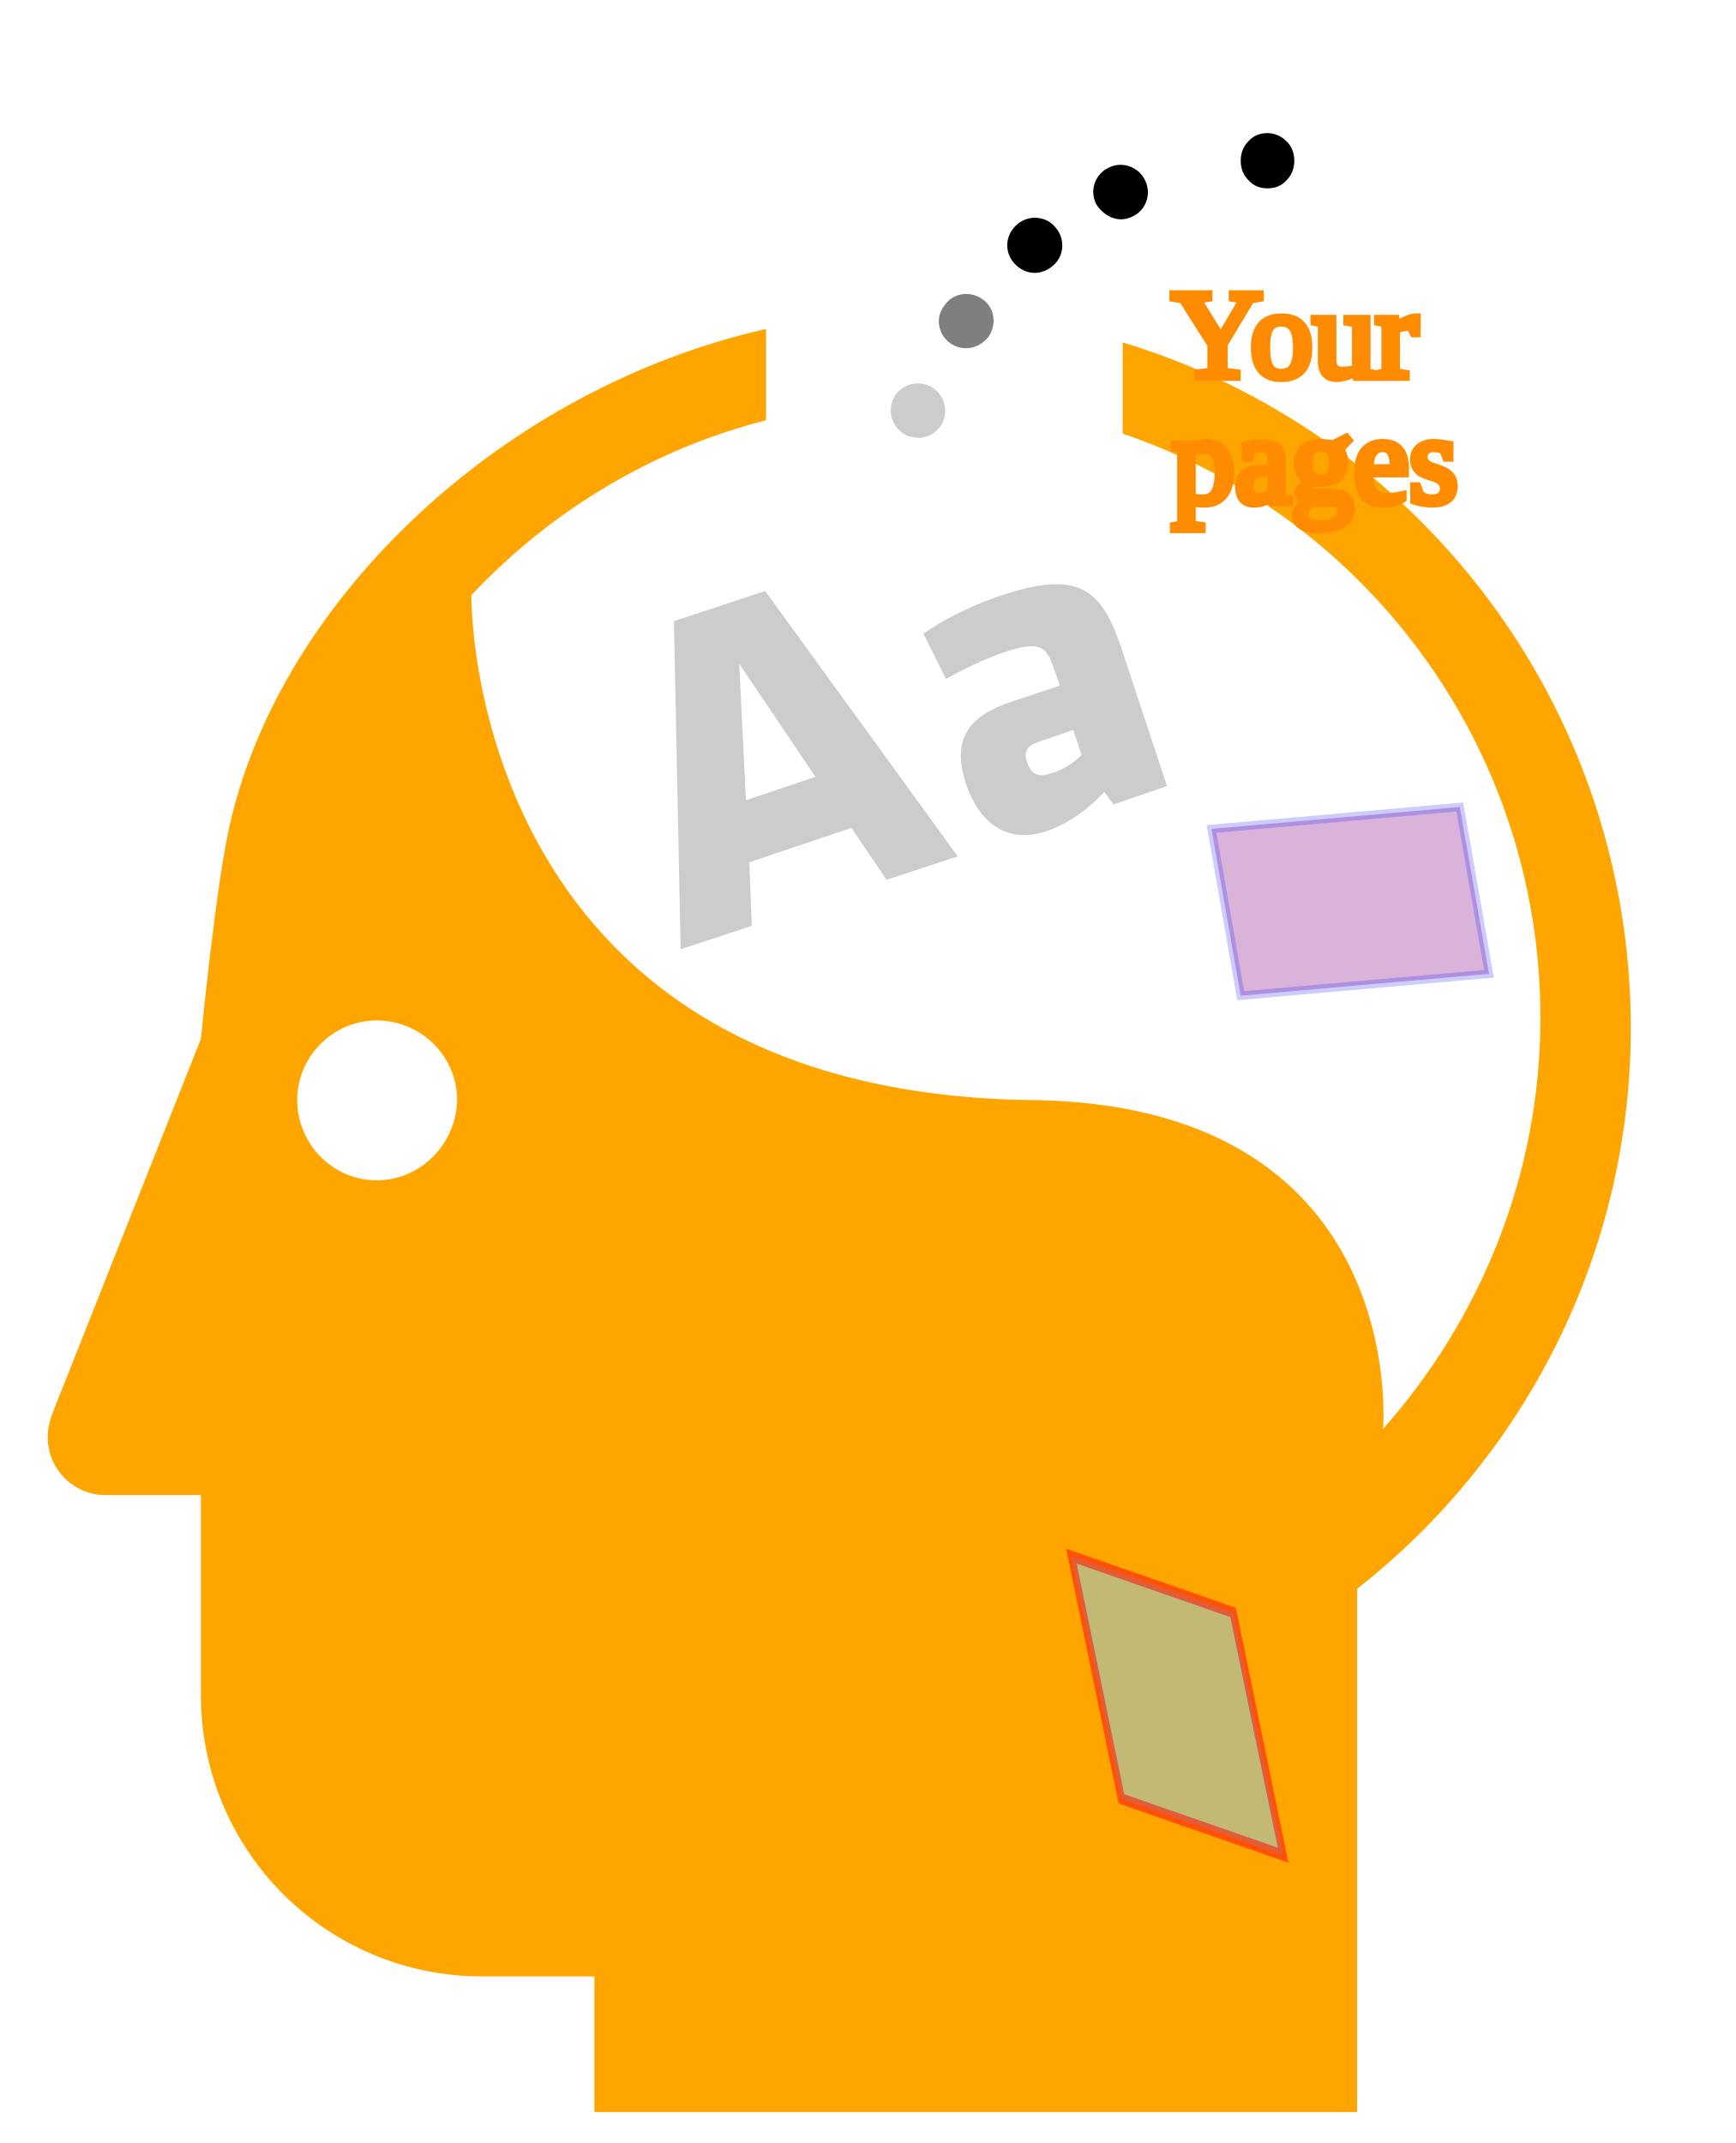
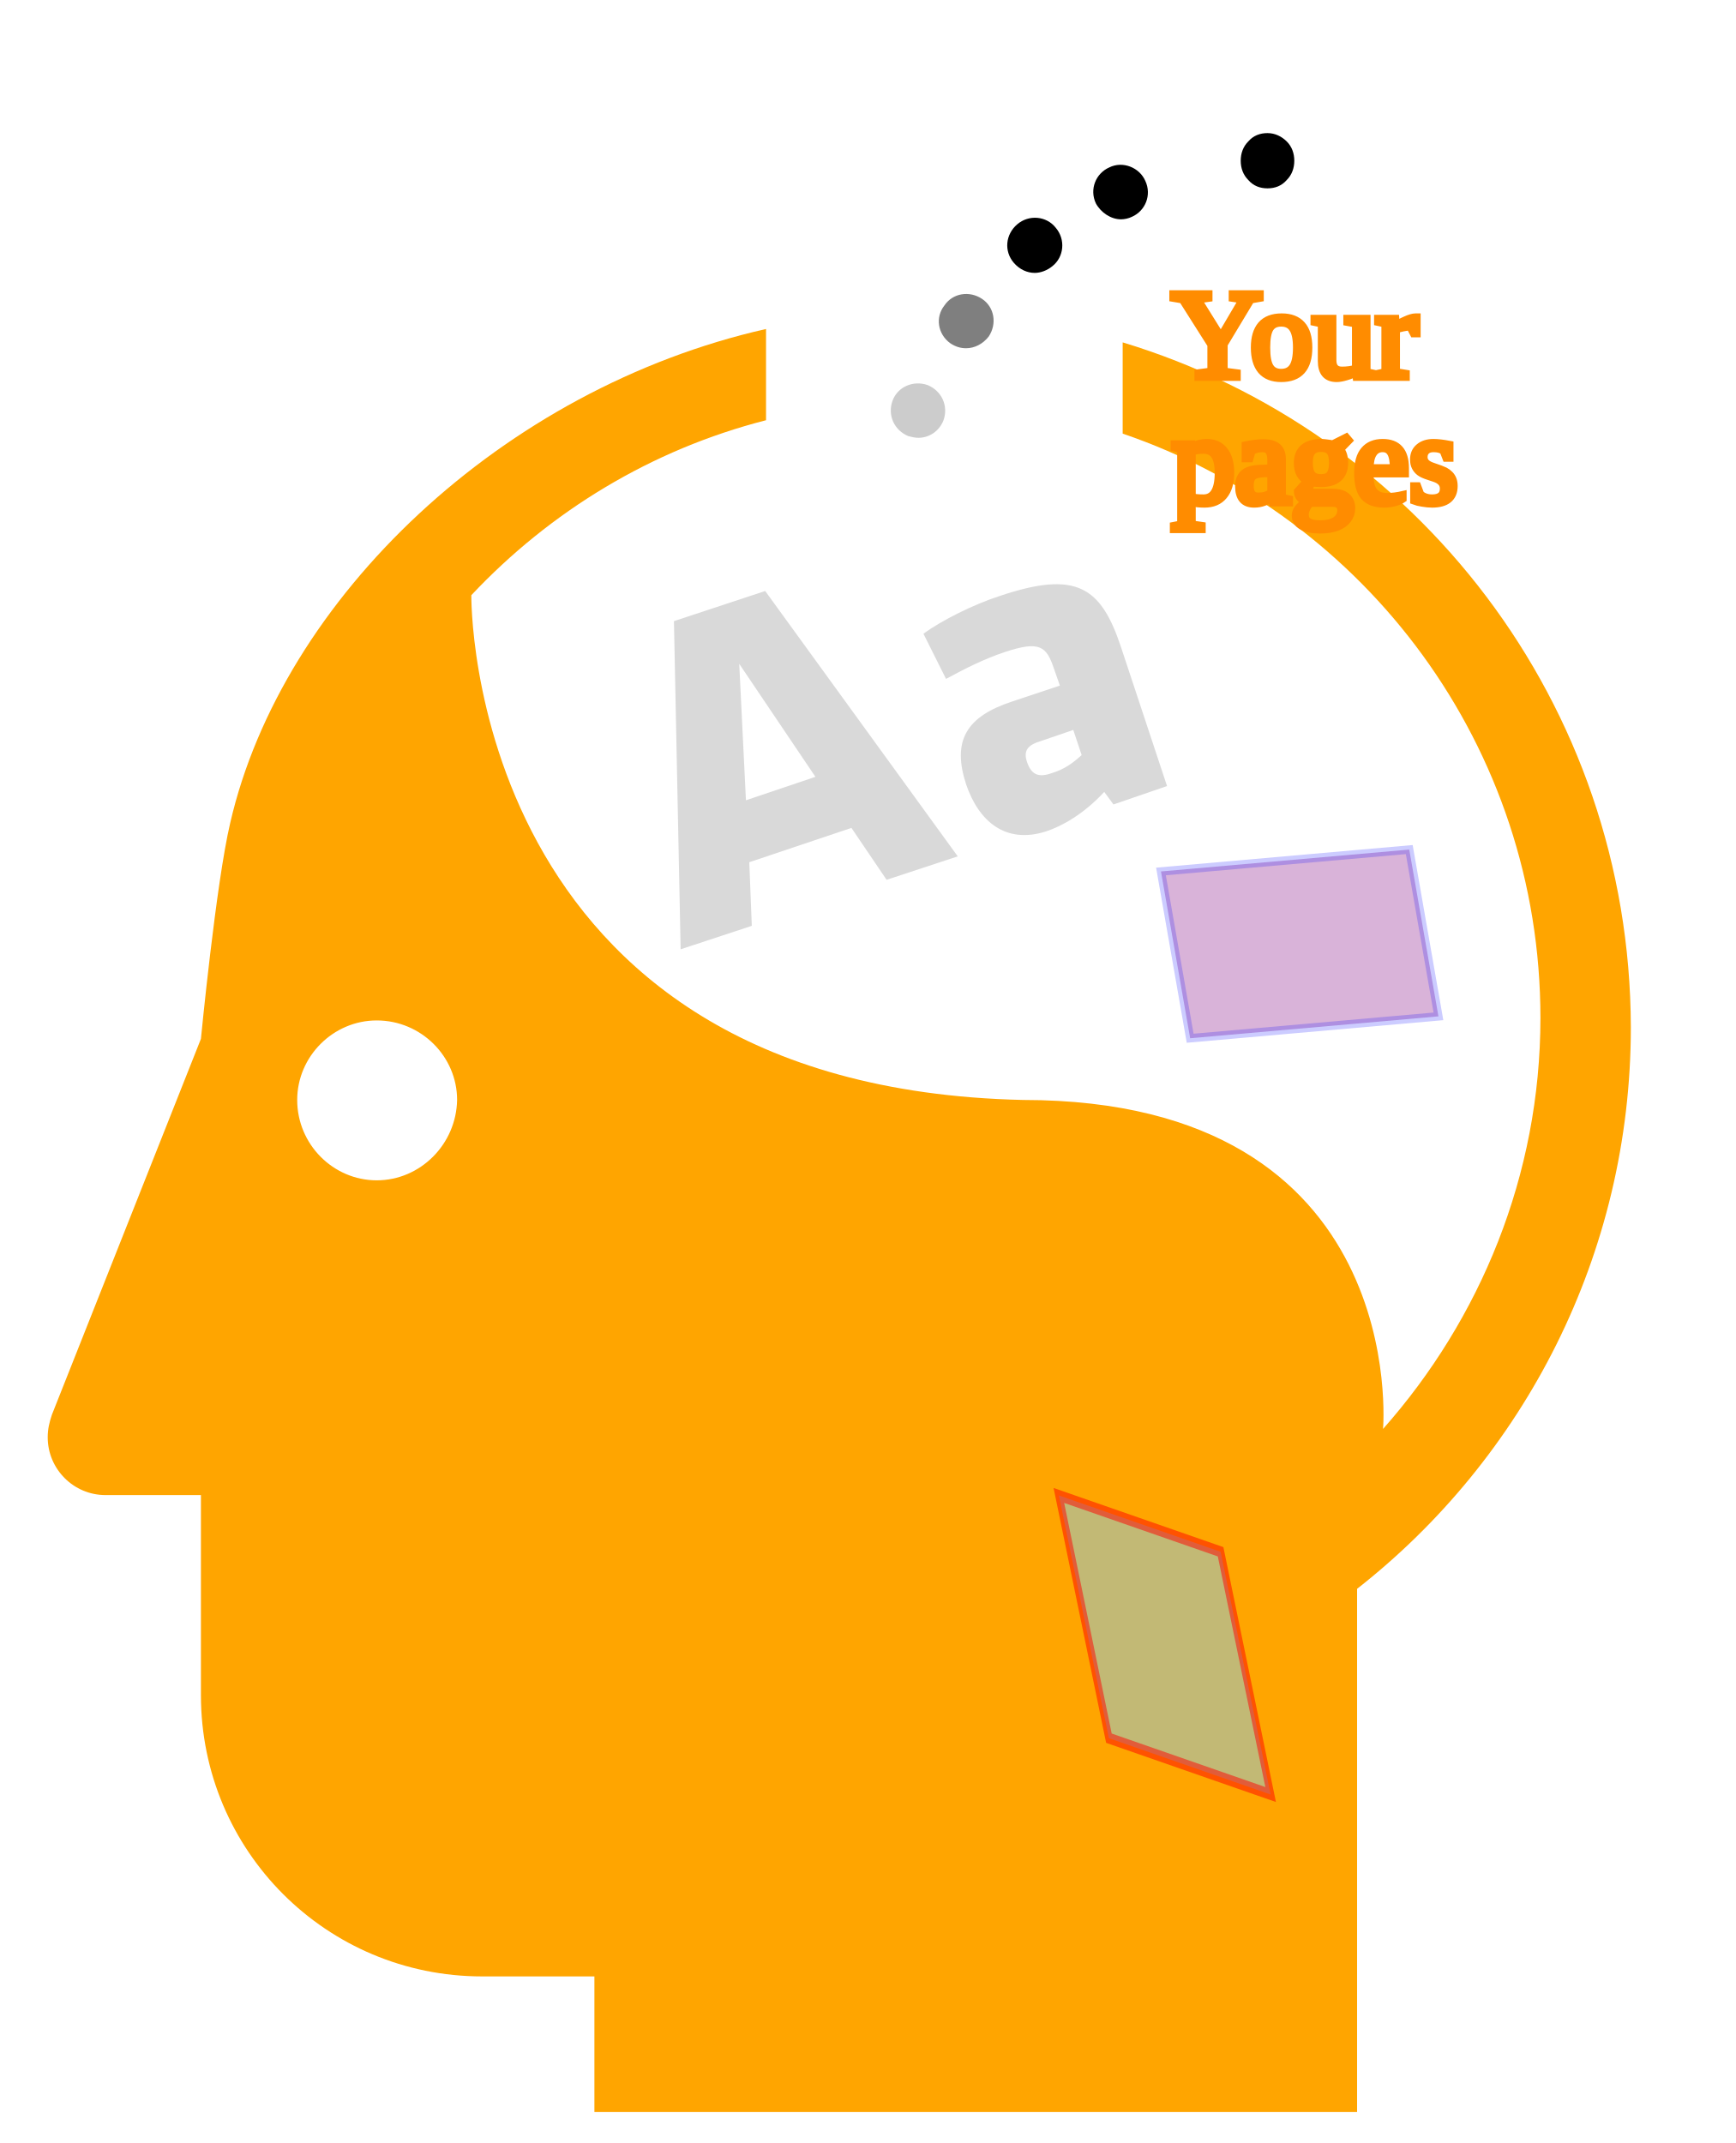
<svg xmlns="http://www.w3.org/2000/svg" version="1.2" baseProfile="tiny" id="Layer_1" x="0px" y="0px" viewBox="0 0 207.3 256" xml:space="preserve">
  <g color="orange">
-     <polygon fill="none" points="89.1,95.6 97.5,92.8 88.4,79.3  " />
-     <polygon fill="none" points="161.2,98.8 149.2,108 155.5,112.8  " />
    <path fill="none" d="M45,122c-5.2,0-9.5,4.3-9.5,9.5c0,5.3,4.3,9.6,9.5,9.6c5.3,0,9.6-4.3,9.6-9.6C54.5,126.3,50.2,122,45,122z" />
    <path fill="none" d="    M122.7,91.1    c0.5,1.4,1.3,1.8,2.8,1.3    c1.6-0.5,2.7-1.3,3.7-2.2l-1-3l-3.8,1.3    C122.8,89.1,122.3,89.7,122.7,91.1    z" />
    <path d="    M133.9,26.2    c0.4,0,0.9-0.1,1.3-0.3    c1.6-0.7,2.4-2.6,1.6-4.3    c-0.7-1.6-2.7-2.4-4.3-1.6    c-1.6,0.7-2.4,2.6-1.6,4.3    C131.5,25.4,132.7,26.2,133.9,26.2    z" />
    <path d="    M123.6,32.6    c0.7,0,1.5-0.3,2.1-0.8    c1.4-1.1,1.6-3.2,0.4-4.6    c-1.1-1.4-3.2-1.6-4.6-0.4    c-1.4,1.2-1.6,3.2-0.4,4.6    C121.8,32.2,122.7,32.6,123.6,32.6    z" />
    <path d="    M151.4,22.5    c0.9,0,1.7-0.3,2.3-1    c0.6-0.6,0.9-1.4,0.9-2.3    c0-0.9-0.3-1.7-0.9-2.3    c-0.6-0.6-1.4-1-2.3-1    c-0.9,0-1.7,0.3-2.3,1    c-0.6,0.6-0.9,1.4-0.9,2.3    c0,0.9,0.3,1.7,0.9,2.3    C149.7,22.2,150.5,22.5,151.4,22.5    z" />
    <path fill-opacity="0.5" d="    M113.5,41    c0.6,0.4,1.2,0.6,1.9,0.6    c1,0,2-0.5,2.7-1.4    c1-1.5,0.7-3.5-0.8-4.5    c-1.5-1-3.5-0.7-4.5,0.8    C111.7,37.9,112,39.9,113.5,41    z" />
    <path fill="currentcolor" d="    M134.1,40.9    v10.9    c29,9.9,49.9,37.4,49.9,69.8    c0,18.8-7.2,36-18.8,49.1    c0,0,3.4-39.3-43-39.3    c-66.7-1.5-65.9-60.3-65.9-60.3       c9.4-10,21.5-17.4,35.2-20.9V39.3    c-31.4,7.1-57.8,32.1-64,59    c-1.7,7.2-3.5,25.8-3.5,25.8    L6.2,169    c-0.3,0.9-0.5,1.7-0.5,2.7       c0,3.8,3.1,6.9,6.9,6.9    h11.4    v23.9    c0,18.6,15,33.6,33.6,33.6    H71    v16.2    h91.1    v-62.5    c19.9-15.6,32.7-39.9,32.7-67.1    C194.7,84,169.1,51.5,134.1,40.9    z      M45,141    c-5.2,0-9.5-4.3-9.5-9.6    c0-5.2,4.3-9.5,9.5-9.5    c5.3,0,9.6,4.3,9.6,9.5    C54.5,136.7,50.2,141,45,141    z" />
    <path fill-opacity="0.2" d="    M108.5,52.1    c0.4,0.1,0.8,0.2,1.2,0.2    c1.3,0,2.5-0.8,3-2.1    c0.6-1.7-0.2-3.5-1.9-4.2    c-1.7-0.6-3.6,0.2-4.2,1.9    C106,49.6,106.8,51.4,108.5,52.1    z" />
    <rect stroke="green" fill="none" x="150" y="130" with="100" height="80" transform="     rotate(-5 200 170)    " />
-     <path stroke="blue" fill="purple" fill-opacity="0.3" stroke-opacity="0.2" d="    M156.9,130.5    l0,-20    l-30,0    l0,20    z" transform="     skewX(5)     rotate(-5)    " />
-     <path stroke="red" fill="skyblue" fill-opacity="0.5" stroke-opacity="0.5" d="    M110,115    m10,10    l0,-20    l-20,0    l0,20    z" transform-origin="110 115" transform="     scale(1, 1.3)     rotate(15)     skewX(30)    " />
-     <path fill-opacity="0.2" d="    M113,81.1    c2.4-1.3,4.6-2.4,7-3.2    c4.2-1.4,5-0.7,5.9,2    l0.7,2    l-5.7,1.9    c-5.5,1.8-7.2,4.7-5.5,9.9    c1.5,4.4,4.7,7.2,9.6,5.6    c1.8-0.6,4.4-2,6.9-4.7    l1.1,1.5    l6.4-2.2    l-5.5-16.6    c-2.4-7.2-5.3-9.2-14.5-6.1    c-3.1,1-6.9,2.9-9.1,4.5    L113,81.1    z        M129.2,90.2    c-1,0.9-2,1.7-3.7,2.2    c-1.5,0.5-2.3,0.1-2.8-1.3    c-0.5-1.4,0-2.1,1.7-2.6    l3.8-1.3    L129.2,90.2    z" />
-     <path fill-opacity="0.2" d="    M105.9,105.1    l8.5-2.8    l-23-31.7    l-10.9,3.6    l0.8,39.2    l8.5-2.8    l-0.3-7.6    l12.2-4.1    L105.9,105.1    z    M89.1,95.6    l-0.8-16.3    l9.1,13.5    L89.1,95.6    z" />
+     <path stroke="blue" fill="purple" fill-opacity="0.3" stroke-opacity="0.2" d="    M150,135    l0,-20    l-30,0    l0,20    z" transform="     skewX(5)     rotate(-5)    " />
+     <path stroke="red" fill="skyblue" fill-opacity="0.5" stroke-opacity="0.5" d="    M110,110    m10,10    l0,-20    l-20,0    l0,20    z" transform-origin="110 115" transform="     scale(1, 1.3)     rotate(15)     skewX(30)    " />
+     <path fill-opacity="0.15" d="    M113,81.1    c2.4-1.3,4.6-2.4,7-3.2    c4.2-1.4,5-0.7,5.9,2    l0.7,2    l-5.7,1.9    c-5.5,1.8-7.2,4.7-5.5,9.9    c1.5,4.4,4.7,7.2,9.6,5.6    c1.8-0.6,4.4-2,6.9-4.7    l1.1,1.5    l6.4-2.2    l-5.5-16.6    c-2.4-7.2-5.3-9.2-14.5-6.1    c-3.1,1-6.9,2.9-9.1,4.5    L113,81.1    z        M129.2,90.2    c-1,0.9-2,1.7-3.7,2.2    c-1.5,0.5-2.3,0.1-2.8-1.3    c-0.5-1.4,0-2.1,1.7-2.6    l3.8-1.3    L129.2,90.2    z" />
+     <path fill-opacity="0.15" d="    M105.9,105.1    l8.5-2.8    l-23-31.7    l-10.9,3.6    l0.8,39.2    l8.5-2.8    l-0.3-7.6    l12.2-4.1    L105.9,105.1    z    M89.1,95.6    l-0.8-16.3    l9.1,13.5    L89.1,95.6    z" />
    <rect x="153" y="50" rx="1" fill="antiquewhite" stroke="red" width="10" height="10" transform-origin="158 55" transform="     rotate(0)     scale(5 8)    " />
    <text x="140" y="45" style="font-size:15px" stroke="darkorange" fill="darkorange">Your</text>
    <text x="140" y="60" style="font-size:15px" stroke="darkorange" fill="darkorange">pages</text>
  </g>
</svg>
